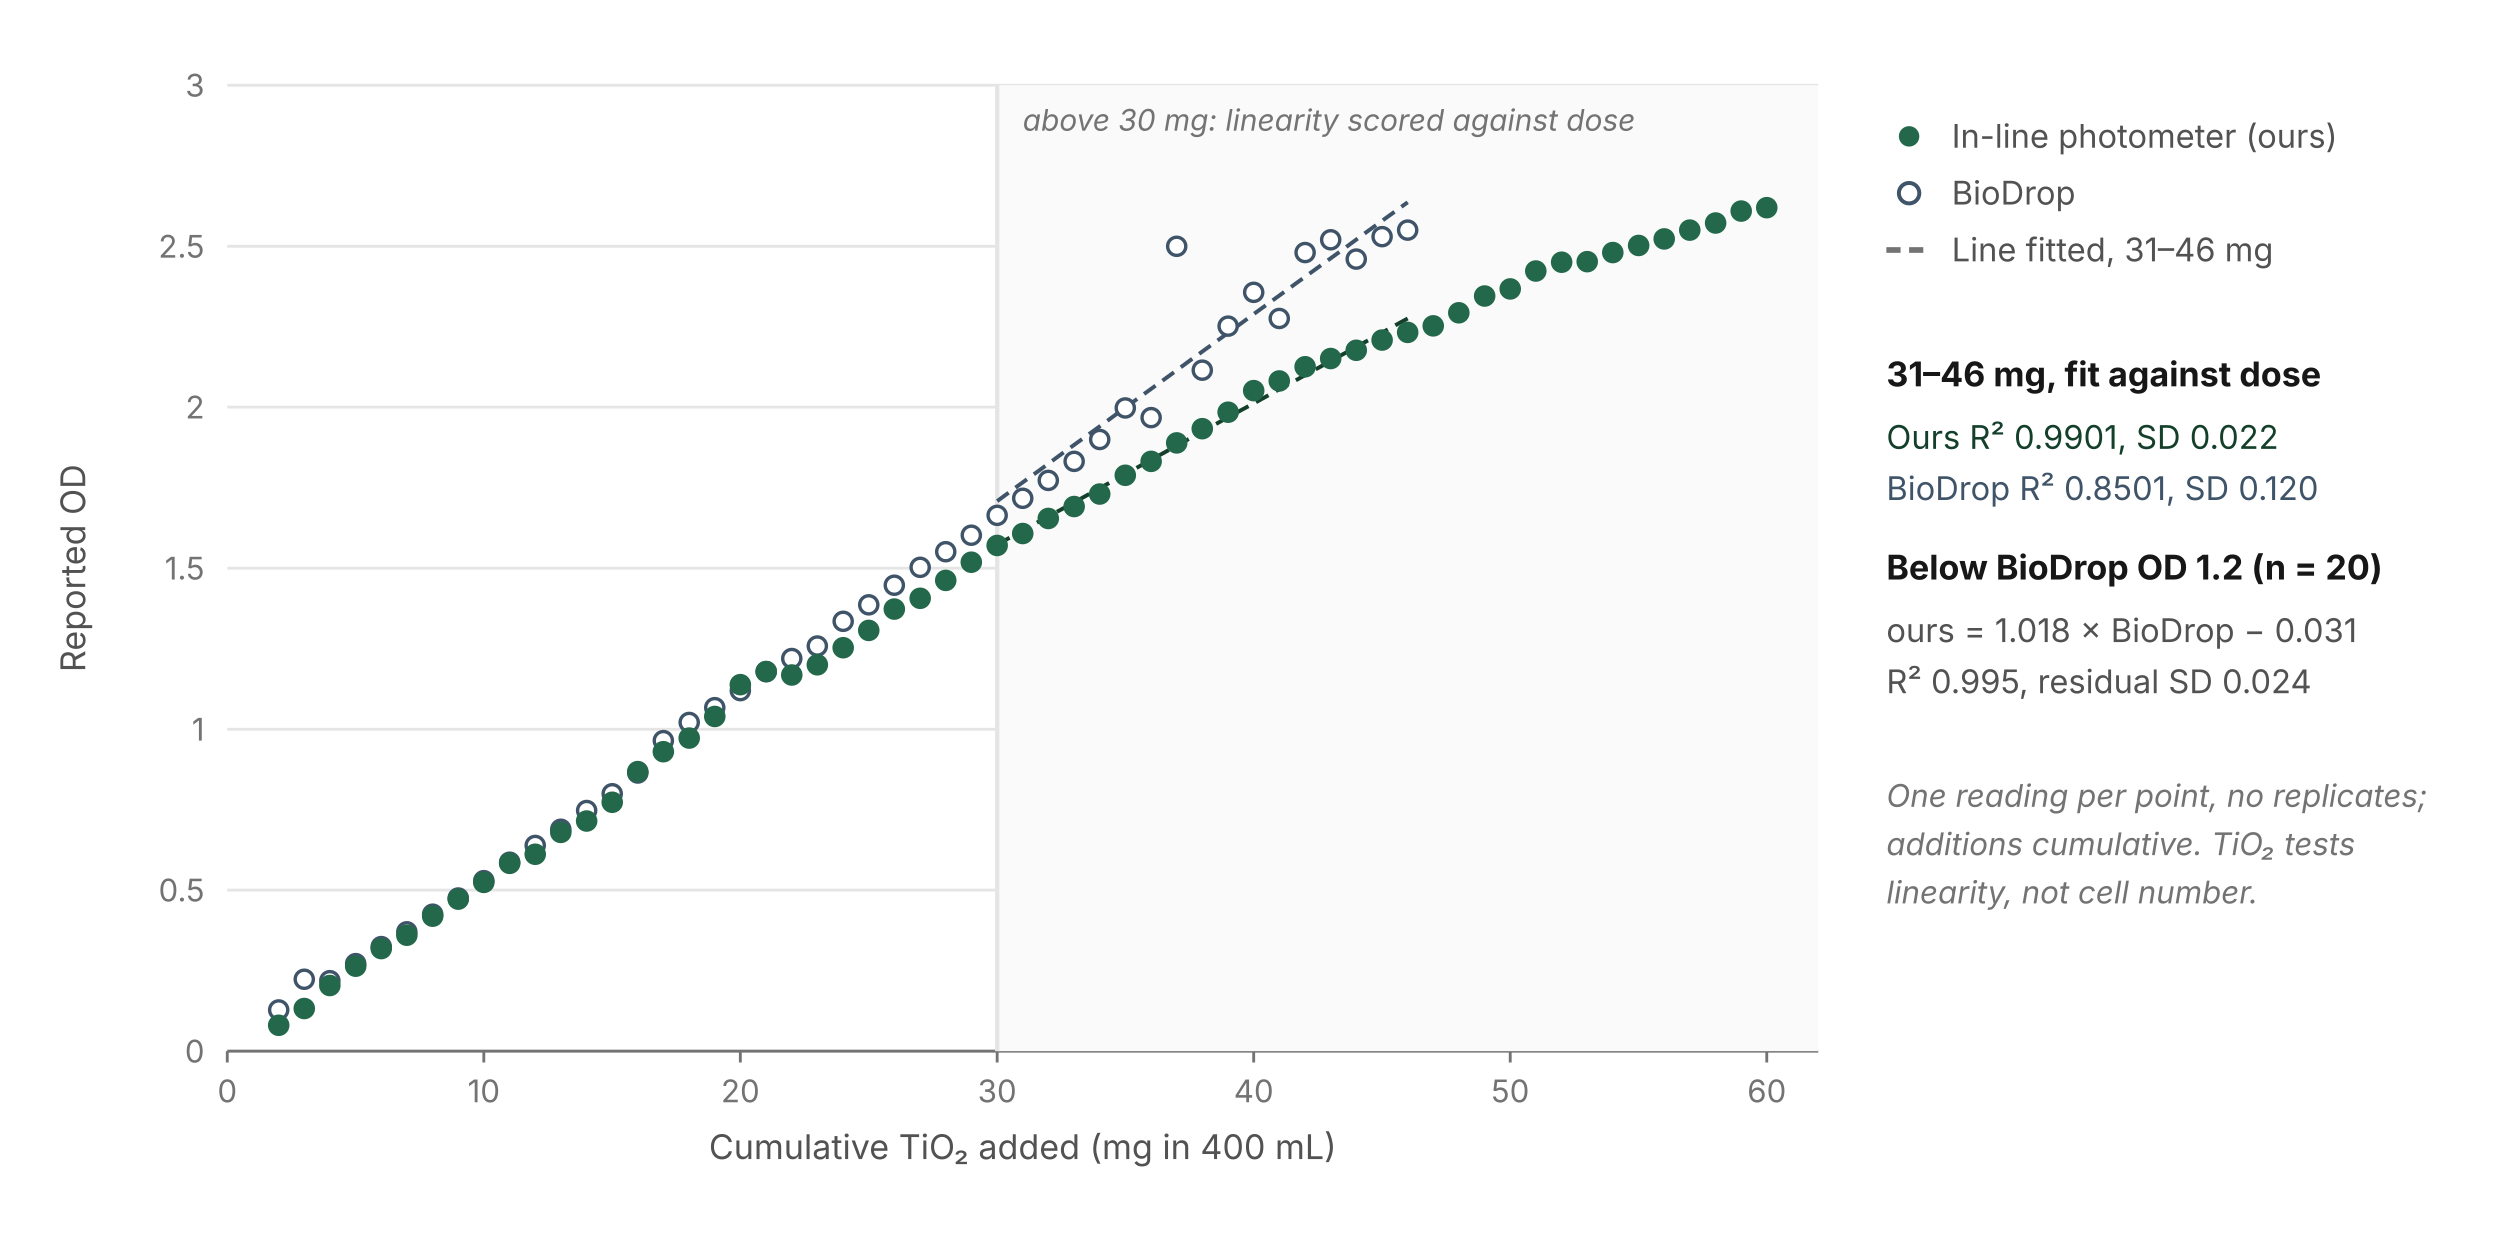
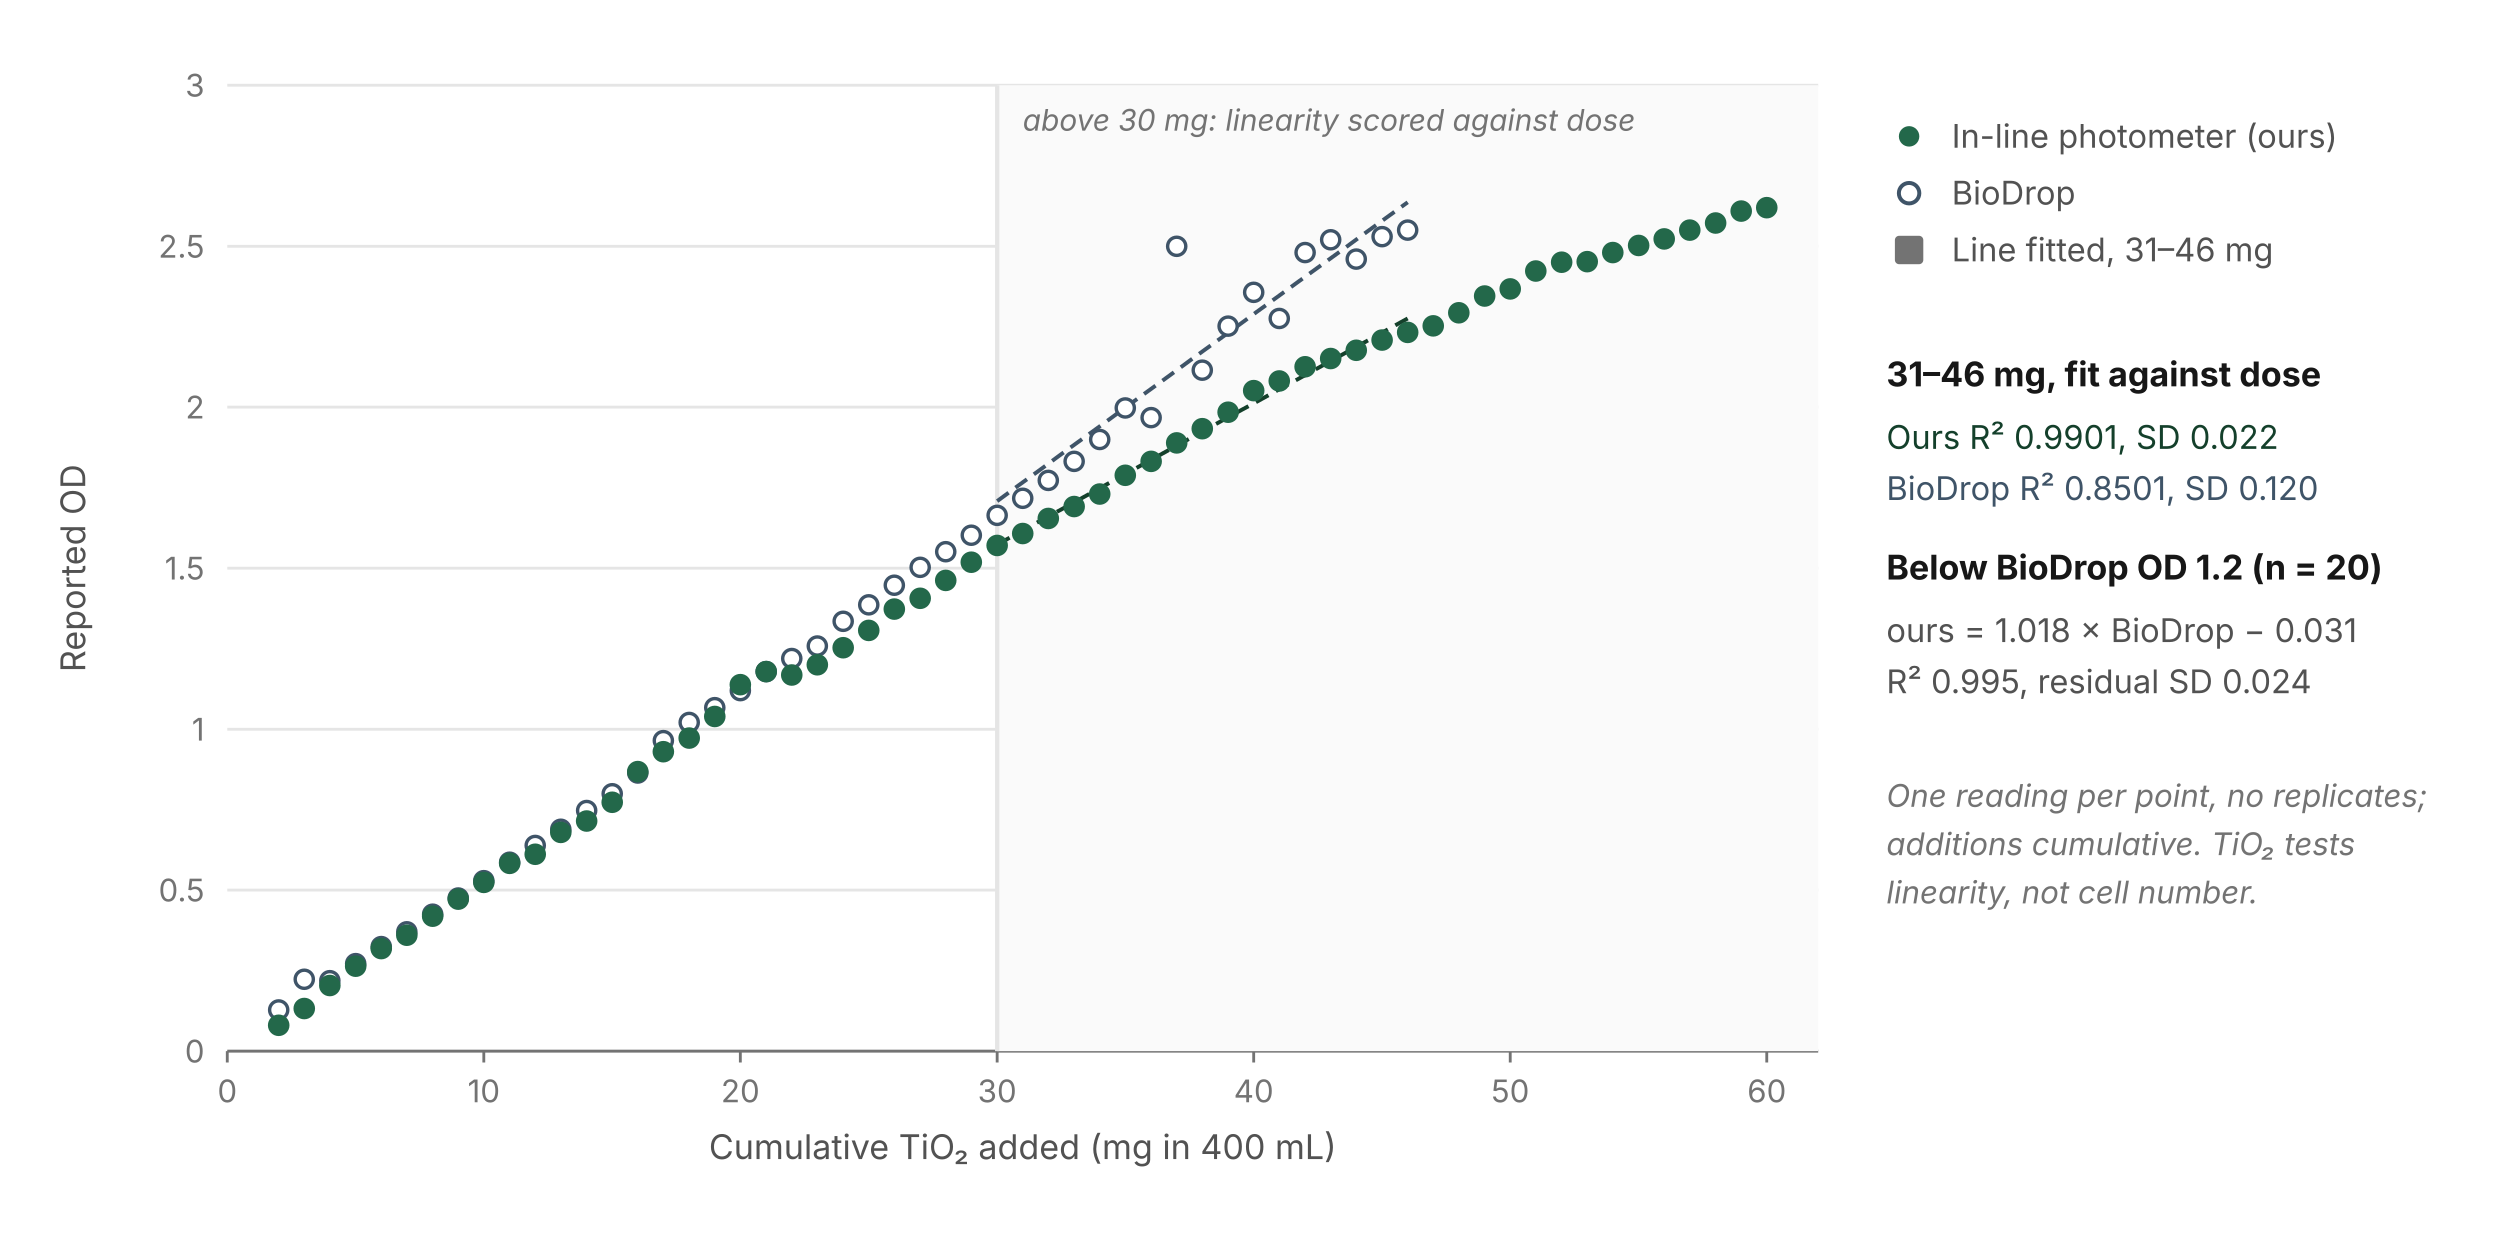
<svg xmlns="http://www.w3.org/2000/svg" viewBox="0 0 880 440" width="880" height="440" role="img" font-family="Inter, -apple-system, 'Segoe UI', Helvetica, Arial, sans-serif">
  <rect width="880" height="440" fill="#ffffff" />
  <line x1="80" y1="370.0" x2="640" y2="370.0" stroke="#e5e5e5" />
  <text x="72.0" y="374.0" font-size="11" fill="#737373" text-anchor="end" font-weight="400">0</text>
  <line x1="80" y1="313.3" x2="640" y2="313.3" stroke="#e5e5e5" />
  <text x="72.0" y="317.3" font-size="11" fill="#737373" text-anchor="end" font-weight="400">0.5</text>
  <line x1="80" y1="256.7" x2="640" y2="256.7" stroke="#e5e5e5" />
  <text x="72.0" y="260.7" font-size="11" fill="#737373" text-anchor="end" font-weight="400">1</text>
  <line x1="80" y1="200.0" x2="640" y2="200.0" stroke="#e5e5e5" />
  <text x="72.0" y="204.0" font-size="11" fill="#737373" text-anchor="end" font-weight="400">1.5</text>
  <line x1="80" y1="143.3" x2="640" y2="143.3" stroke="#e5e5e5" />
  <text x="72.0" y="147.3" font-size="11" fill="#737373" text-anchor="end" font-weight="400">2</text>
  <line x1="80" y1="86.7" x2="640" y2="86.7" stroke="#e5e5e5" />
  <text x="72.0" y="90.7" font-size="11" fill="#737373" text-anchor="end" font-weight="400">2.5</text>
  <line x1="80" y1="30.0" x2="640" y2="30.0" stroke="#e5e5e5" />
  <text x="72.0" y="34.0" font-size="11" fill="#737373" text-anchor="end" font-weight="400">3</text>
  <line x1="80" y1="370" x2="640" y2="370" stroke="#737373" />
  <line x1="80.0" y1="370" x2="80.0" y2="374" stroke="#737373" />
  <text x="80.0" y="388.0" font-size="11" fill="#737373" text-anchor="middle" font-weight="400">0</text>
  <line x1="170.3" y1="370" x2="170.3" y2="374" stroke="#737373" />
  <text x="170.3" y="388.0" font-size="11" fill="#737373" text-anchor="middle" font-weight="400">10</text>
  <line x1="260.6" y1="370" x2="260.6" y2="374" stroke="#737373" />
  <text x="260.6" y="388.0" font-size="11" fill="#737373" text-anchor="middle" font-weight="400">20</text>
  <line x1="351.0" y1="370" x2="351.0" y2="374" stroke="#737373" />
  <text x="351.0" y="388.0" font-size="11" fill="#737373" text-anchor="middle" font-weight="400">30</text>
  <line x1="441.3" y1="370" x2="441.3" y2="374" stroke="#737373" />
  <text x="441.3" y="388.0" font-size="11" fill="#737373" text-anchor="middle" font-weight="400">40</text>
  <line x1="531.6" y1="370" x2="531.6" y2="374" stroke="#737373" />
  <text x="531.6" y="388.0" font-size="11" fill="#737373" text-anchor="middle" font-weight="400">50</text>
  <line x1="621.9" y1="370" x2="621.9" y2="374" stroke="#737373" />
  <text x="621.9" y="388.0" font-size="11" fill="#737373" text-anchor="middle" font-weight="400">60</text>
  <text x="360.0" y="408.0" font-size="12" fill="#525252" text-anchor="middle" font-weight="400">Cumulative TiO₂ added (mg in 400 mL)</text>
  <text x="30.0" y="200.0" font-size="12" fill="#525252" text-anchor="middle" font-weight="400" transform="rotate(-90 30.0 200.0)">Reported OD</text>
  <rect x="351.0" y="30" width="289.0" height="340" fill="#fafafa" />
  <line x1="351.0" y1="30" x2="351.0" y2="370" stroke="#e5e5e5" stroke-width="1.5" />
  <text x="360.0" y="46.0" font-size="10.5" fill="#737373" text-anchor="start" font-weight="400" font-style="italic">above 30 mg: linearity scored against dose</text>
  <polyline points="351.0,191.7 358.6,187.5 366.2,183.3 373.8,179.2 381.4,175.0 389.0,170.8 396.6,166.6 404.2,162.4 411.8,158.2 419.4,154.0 427.0,149.8 434.6,145.6 442.2,141.5 449.8,137.3 457.5,133.1 465.1,128.9 472.7,124.7 480.3,120.5 487.9,116.3 495.5,112.1" fill="none" stroke="#14402b" stroke-width="1.4" stroke-linejoin="round" stroke-dasharray="5 3" />
  <polyline points="351.0,176.4 358.6,170.8 366.2,165.3 373.8,159.7 381.4,154.2 389.0,148.7 396.6,143.1 404.2,137.6 411.8,132.1 419.4,126.5 427.0,121.0 434.6,115.5 442.2,109.9 449.8,104.4 457.5,98.8 465.1,93.3 472.7,87.8 480.3,82.2 487.9,76.7 495.5,71.2" fill="none" stroke="#3f5468" stroke-width="1.4" stroke-linejoin="round" stroke-dasharray="5 3" />
  <circle cx="98.1" cy="355.5" r="3.2" fill="#fff" stroke="#3f5468" stroke-width="1.2" />
  <circle cx="107.1" cy="344.7" r="3.2" fill="#fff" stroke="#3f5468" stroke-width="1.2" />
  <circle cx="116.1" cy="345.2" r="3.2" fill="#fff" stroke="#3f5468" stroke-width="1.2" />
  <circle cx="125.2" cy="339.2" r="3.2" fill="#fff" stroke="#3f5468" stroke-width="1.2" />
  <circle cx="134.2" cy="333.2" r="3.2" fill="#fff" stroke="#3f5468" stroke-width="1.2" />
  <circle cx="143.2" cy="328.0" r="3.2" fill="#fff" stroke="#3f5468" stroke-width="1.2" />
  <circle cx="152.3" cy="321.8" r="3.2" fill="#fff" stroke="#3f5468" stroke-width="1.2" />
  <circle cx="161.3" cy="316.1" r="3.2" fill="#fff" stroke="#3f5468" stroke-width="1.2" />
  <circle cx="170.3" cy="310.0" r="3.2" fill="#fff" stroke="#3f5468" stroke-width="1.2" />
  <circle cx="179.4" cy="303.5" r="3.2" fill="#fff" stroke="#3f5468" stroke-width="1.2" />
  <circle cx="188.4" cy="297.6" r="3.2" fill="#fff" stroke="#3f5468" stroke-width="1.2" />
  <circle cx="197.4" cy="291.9" r="3.2" fill="#fff" stroke="#3f5468" stroke-width="1.2" />
  <circle cx="206.5" cy="285.3" r="3.2" fill="#fff" stroke="#3f5468" stroke-width="1.2" />
  <circle cx="215.5" cy="279.4" r="3.2" fill="#fff" stroke="#3f5468" stroke-width="1.2" />
  <circle cx="224.5" cy="272.1" r="3.2" fill="#fff" stroke="#3f5468" stroke-width="1.2" />
  <circle cx="233.5" cy="260.7" r="3.2" fill="#fff" stroke="#3f5468" stroke-width="1.2" />
  <circle cx="242.6" cy="254.3" r="3.2" fill="#fff" stroke="#3f5468" stroke-width="1.2" />
  <circle cx="251.6" cy="249.1" r="3.2" fill="#fff" stroke="#3f5468" stroke-width="1.2" />
  <circle cx="260.6" cy="243.1" r="3.2" fill="#fff" stroke="#3f5468" stroke-width="1.2" />
  <circle cx="269.7" cy="236.4" r="3.2" fill="#fff" stroke="#3f5468" stroke-width="1.2" />
  <circle cx="278.7" cy="231.8" r="3.2" fill="#fff" stroke="#3f5468" stroke-width="1.2" />
  <circle cx="287.7" cy="227.4" r="3.2" fill="#fff" stroke="#3f5468" stroke-width="1.2" />
  <circle cx="296.8" cy="218.7" r="3.2" fill="#fff" stroke="#3f5468" stroke-width="1.2" />
  <circle cx="305.8" cy="212.9" r="3.2" fill="#fff" stroke="#3f5468" stroke-width="1.2" />
  <circle cx="314.8" cy="206.0" r="3.2" fill="#fff" stroke="#3f5468" stroke-width="1.2" />
  <circle cx="323.9" cy="199.7" r="3.2" fill="#fff" stroke="#3f5468" stroke-width="1.2" />
  <circle cx="332.9" cy="194.2" r="3.2" fill="#fff" stroke="#3f5468" stroke-width="1.2" />
  <circle cx="341.9" cy="188.4" r="3.2" fill="#fff" stroke="#3f5468" stroke-width="1.2" />
  <circle cx="351.0" cy="181.4" r="3.2" fill="#fff" stroke="#3f5468" stroke-width="1.2" />
  <circle cx="360.0" cy="175.4" r="3.2" fill="#fff" stroke="#3f5468" stroke-width="1.2" />
  <circle cx="369.0" cy="169.1" r="3.2" fill="#fff" stroke="#3f5468" stroke-width="1.2" />
  <circle cx="378.1" cy="162.4" r="3.2" fill="#fff" stroke="#3f5468" stroke-width="1.2" />
  <circle cx="387.1" cy="154.7" r="3.2" fill="#fff" stroke="#3f5468" stroke-width="1.2" />
  <circle cx="396.1" cy="143.6" r="3.2" fill="#fff" stroke="#3f5468" stroke-width="1.2" />
  <circle cx="405.2" cy="147.0" r="3.2" fill="#fff" stroke="#3f5468" stroke-width="1.2" />
  <circle cx="414.2" cy="86.7" r="3.2" fill="#fff" stroke="#3f5468" stroke-width="1.2" />
  <circle cx="423.2" cy="130.3" r="3.2" fill="#fff" stroke="#3f5468" stroke-width="1.2" />
  <circle cx="432.3" cy="114.8" r="3.2" fill="#fff" stroke="#3f5468" stroke-width="1.2" />
  <circle cx="441.3" cy="102.9" r="3.2" fill="#fff" stroke="#3f5468" stroke-width="1.2" />
  <circle cx="450.3" cy="112.1" r="3.2" fill="#fff" stroke="#3f5468" stroke-width="1.2" />
  <circle cx="459.4" cy="88.9" r="3.2" fill="#fff" stroke="#3f5468" stroke-width="1.2" />
  <circle cx="468.4" cy="84.4" r="3.2" fill="#fff" stroke="#3f5468" stroke-width="1.2" />
  <circle cx="477.4" cy="91.2" r="3.2" fill="#fff" stroke="#3f5468" stroke-width="1.2" />
  <circle cx="486.5" cy="83.3" r="3.2" fill="#fff" stroke="#3f5468" stroke-width="1.2" />
  <circle cx="495.5" cy="81.0" r="3.2" fill="#fff" stroke="#3f5468" stroke-width="1.2" />
  <circle cx="98.1" cy="360.9" r="3.2" fill="#23684a" stroke="#23684a" stroke-width="1.2" />
  <circle cx="107.1" cy="355.0" r="3.2" fill="#23684a" stroke="#23684a" stroke-width="1.2" />
  <circle cx="116.1" cy="346.9" r="3.2" fill="#23684a" stroke="#23684a" stroke-width="1.2" />
  <circle cx="125.2" cy="340.1" r="3.2" fill="#23684a" stroke="#23684a" stroke-width="1.2" />
  <circle cx="134.2" cy="333.9" r="3.2" fill="#23684a" stroke="#23684a" stroke-width="1.2" />
  <circle cx="143.2" cy="329.2" r="3.2" fill="#23684a" stroke="#23684a" stroke-width="1.2" />
  <circle cx="152.3" cy="322.5" r="3.2" fill="#23684a" stroke="#23684a" stroke-width="1.2" />
  <circle cx="161.3" cy="316.5" r="3.2" fill="#23684a" stroke="#23684a" stroke-width="1.2" />
  <circle cx="170.3" cy="310.6" r="3.2" fill="#23684a" stroke="#23684a" stroke-width="1.2" />
  <circle cx="179.4" cy="303.9" r="3.2" fill="#23684a" stroke="#23684a" stroke-width="1.2" />
  <circle cx="188.4" cy="300.7" r="3.2" fill="#23684a" stroke="#23684a" stroke-width="1.2" />
  <circle cx="197.4" cy="293.0" r="3.2" fill="#23684a" stroke="#23684a" stroke-width="1.2" />
  <circle cx="206.5" cy="289.0" r="3.2" fill="#23684a" stroke="#23684a" stroke-width="1.2" />
  <circle cx="215.5" cy="282.4" r="3.2" fill="#23684a" stroke="#23684a" stroke-width="1.2" />
  <circle cx="224.5" cy="271.6" r="3.2" fill="#23684a" stroke="#23684a" stroke-width="1.2" />
  <circle cx="233.5" cy="264.6" r="3.2" fill="#23684a" stroke="#23684a" stroke-width="1.2" />
  <circle cx="242.6" cy="259.8" r="3.2" fill="#23684a" stroke="#23684a" stroke-width="1.2" />
  <circle cx="251.6" cy="252.2" r="3.2" fill="#23684a" stroke="#23684a" stroke-width="1.2" />
  <circle cx="260.6" cy="241.0" r="3.2" fill="#23684a" stroke="#23684a" stroke-width="1.2" />
  <circle cx="269.7" cy="236.4" r="3.2" fill="#23684a" stroke="#23684a" stroke-width="1.2" />
  <circle cx="278.7" cy="237.6" r="3.2" fill="#23684a" stroke="#23684a" stroke-width="1.2" />
  <circle cx="287.7" cy="234.0" r="3.2" fill="#23684a" stroke="#23684a" stroke-width="1.2" />
  <circle cx="296.8" cy="228.0" r="3.2" fill="#23684a" stroke="#23684a" stroke-width="1.2" />
  <circle cx="305.8" cy="221.9" r="3.2" fill="#23684a" stroke="#23684a" stroke-width="1.2" />
  <circle cx="314.8" cy="214.4" r="3.2" fill="#23684a" stroke="#23684a" stroke-width="1.2" />
  <circle cx="323.9" cy="210.6" r="3.2" fill="#23684a" stroke="#23684a" stroke-width="1.2" />
  <circle cx="332.9" cy="204.3" r="3.2" fill="#23684a" stroke="#23684a" stroke-width="1.2" />
  <circle cx="341.9" cy="197.9" r="3.2" fill="#23684a" stroke="#23684a" stroke-width="1.2" />
  <circle cx="351.0" cy="192.0" r="3.2" fill="#23684a" stroke="#23684a" stroke-width="1.2" />
  <circle cx="360.0" cy="187.8" r="3.2" fill="#23684a" stroke="#23684a" stroke-width="1.2" />
  <circle cx="369.0" cy="182.5" r="3.2" fill="#23684a" stroke="#23684a" stroke-width="1.2" />
  <circle cx="378.1" cy="178.3" r="3.2" fill="#23684a" stroke="#23684a" stroke-width="1.2" />
  <circle cx="387.1" cy="173.9" r="3.2" fill="#23684a" stroke="#23684a" stroke-width="1.2" />
  <circle cx="396.1" cy="167.3" r="3.2" fill="#23684a" stroke="#23684a" stroke-width="1.2" />
  <circle cx="405.2" cy="162.4" r="3.2" fill="#23684a" stroke="#23684a" stroke-width="1.2" />
  <circle cx="414.2" cy="155.9" r="3.2" fill="#23684a" stroke="#23684a" stroke-width="1.2" />
  <circle cx="423.2" cy="150.9" r="3.2" fill="#23684a" stroke="#23684a" stroke-width="1.2" />
  <circle cx="432.3" cy="145.1" r="3.2" fill="#23684a" stroke="#23684a" stroke-width="1.2" />
  <circle cx="441.3" cy="137.5" r="3.2" fill="#23684a" stroke="#23684a" stroke-width="1.2" />
  <circle cx="450.3" cy="134.1" r="3.2" fill="#23684a" stroke="#23684a" stroke-width="1.2" />
  <circle cx="459.4" cy="129.1" r="3.2" fill="#23684a" stroke="#23684a" stroke-width="1.2" />
  <circle cx="468.4" cy="126.2" r="3.2" fill="#23684a" stroke="#23684a" stroke-width="1.2" />
  <circle cx="477.4" cy="123.3" r="3.2" fill="#23684a" stroke="#23684a" stroke-width="1.2" />
  <circle cx="486.5" cy="119.7" r="3.2" fill="#23684a" stroke="#23684a" stroke-width="1.2" />
  <circle cx="495.5" cy="117.0" r="3.2" fill="#23684a" stroke="#23684a" stroke-width="1.2" />
  <circle cx="504.5" cy="114.7" r="3.2" fill="#23684a" stroke="#23684a" stroke-width="1.2" />
  <circle cx="513.5" cy="110.1" r="3.2" fill="#23684a" stroke="#23684a" stroke-width="1.2" />
  <circle cx="522.6" cy="104.2" r="3.2" fill="#23684a" stroke="#23684a" stroke-width="1.2" />
  <circle cx="531.6" cy="101.7" r="3.2" fill="#23684a" stroke="#23684a" stroke-width="1.2" />
  <circle cx="540.6" cy="95.4" r="3.2" fill="#23684a" stroke="#23684a" stroke-width="1.2" />
  <circle cx="549.7" cy="92.3" r="3.2" fill="#23684a" stroke="#23684a" stroke-width="1.2" />
  <circle cx="558.7" cy="92.1" r="3.2" fill="#23684a" stroke="#23684a" stroke-width="1.2" />
  <circle cx="567.7" cy="88.9" r="3.2" fill="#23684a" stroke="#23684a" stroke-width="1.2" />
  <circle cx="576.8" cy="86.4" r="3.2" fill="#23684a" stroke="#23684a" stroke-width="1.2" />
  <circle cx="585.8" cy="84.1" r="3.2" fill="#23684a" stroke="#23684a" stroke-width="1.2" />
  <circle cx="594.8" cy="81.0" r="3.2" fill="#23684a" stroke="#23684a" stroke-width="1.2" />
  <circle cx="603.9" cy="78.5" r="3.2" fill="#23684a" stroke="#23684a" stroke-width="1.2" />
  <circle cx="612.9" cy="74.3" r="3.2" fill="#23684a" stroke="#23684a" stroke-width="1.2" />
  <circle cx="621.9" cy="73.1" r="3.2" fill="#23684a" stroke="#23684a" stroke-width="1.2" />
  <circle cx="672" cy="48" r="3.6" fill="#23684a" />
  <text x="687.0" y="52.0" font-size="11.5" fill="#525252" text-anchor="start" font-weight="400">In-line photometer (ours)</text>
  <circle cx="672" cy="68" r="3.6" fill="#fff" stroke="#3f5468" stroke-width="1.4" />
  <text x="687.0" y="72.0" font-size="11.5" fill="#525252" text-anchor="start" font-weight="400">BioDrop</text>
-   <line x1="664" y1="88" x2="680" y2="88" stroke="#737373" stroke-width="2" stroke-dasharray="5 3" />
+   <rect x="667" y="83" width="10" height="10" rx="1.5" fill="#737373" />
  <text x="687.0" y="92.0" font-size="11.5" fill="#525252" text-anchor="start" font-weight="400">Line fitted, 31–46 mg</text>
  <text x="664.0" y="136.0" font-size="12" fill="#171717" text-anchor="start" font-weight="650">31–46 mg, fit against dose</text>
  <text x="664.0" y="158.0" font-size="11.5" fill="#14402b" text-anchor="start" font-weight="400">Ours     R² 0.9901, SD 0.022</text>
  <text x="664.0" y="176.0" font-size="11.5" fill="#3f5468" text-anchor="start" font-weight="400">BioDrop  R² 0.8501, SD 0.120</text>
  <text x="664.0" y="204.0" font-size="12" fill="#171717" text-anchor="start" font-weight="650">Below BioDrop OD 1.2 (n = 20)</text>
  <text x="664.0" y="226.0" font-size="11.5" fill="#525252" text-anchor="start" font-weight="400">ours = 1.018 × BioDrop − 0.031</text>
  <text x="664.0" y="244.0" font-size="11.5" fill="#525252" text-anchor="start" font-weight="400">R² 0.995, residual SD 0.024</text>
  <text x="664.0" y="284.0" font-size="11" fill="#737373" text-anchor="start" font-weight="400" font-style="italic">One reading per point, no replicates;</text>
  <text x="664.0" y="301.0" font-size="11" fill="#737373" text-anchor="start" font-weight="400" font-style="italic">additions cumulative. TiO₂ tests</text>
  <text x="664.0" y="318.0" font-size="11" fill="#737373" text-anchor="start" font-weight="400" font-style="italic">linearity, not cell number.</text>
</svg>
